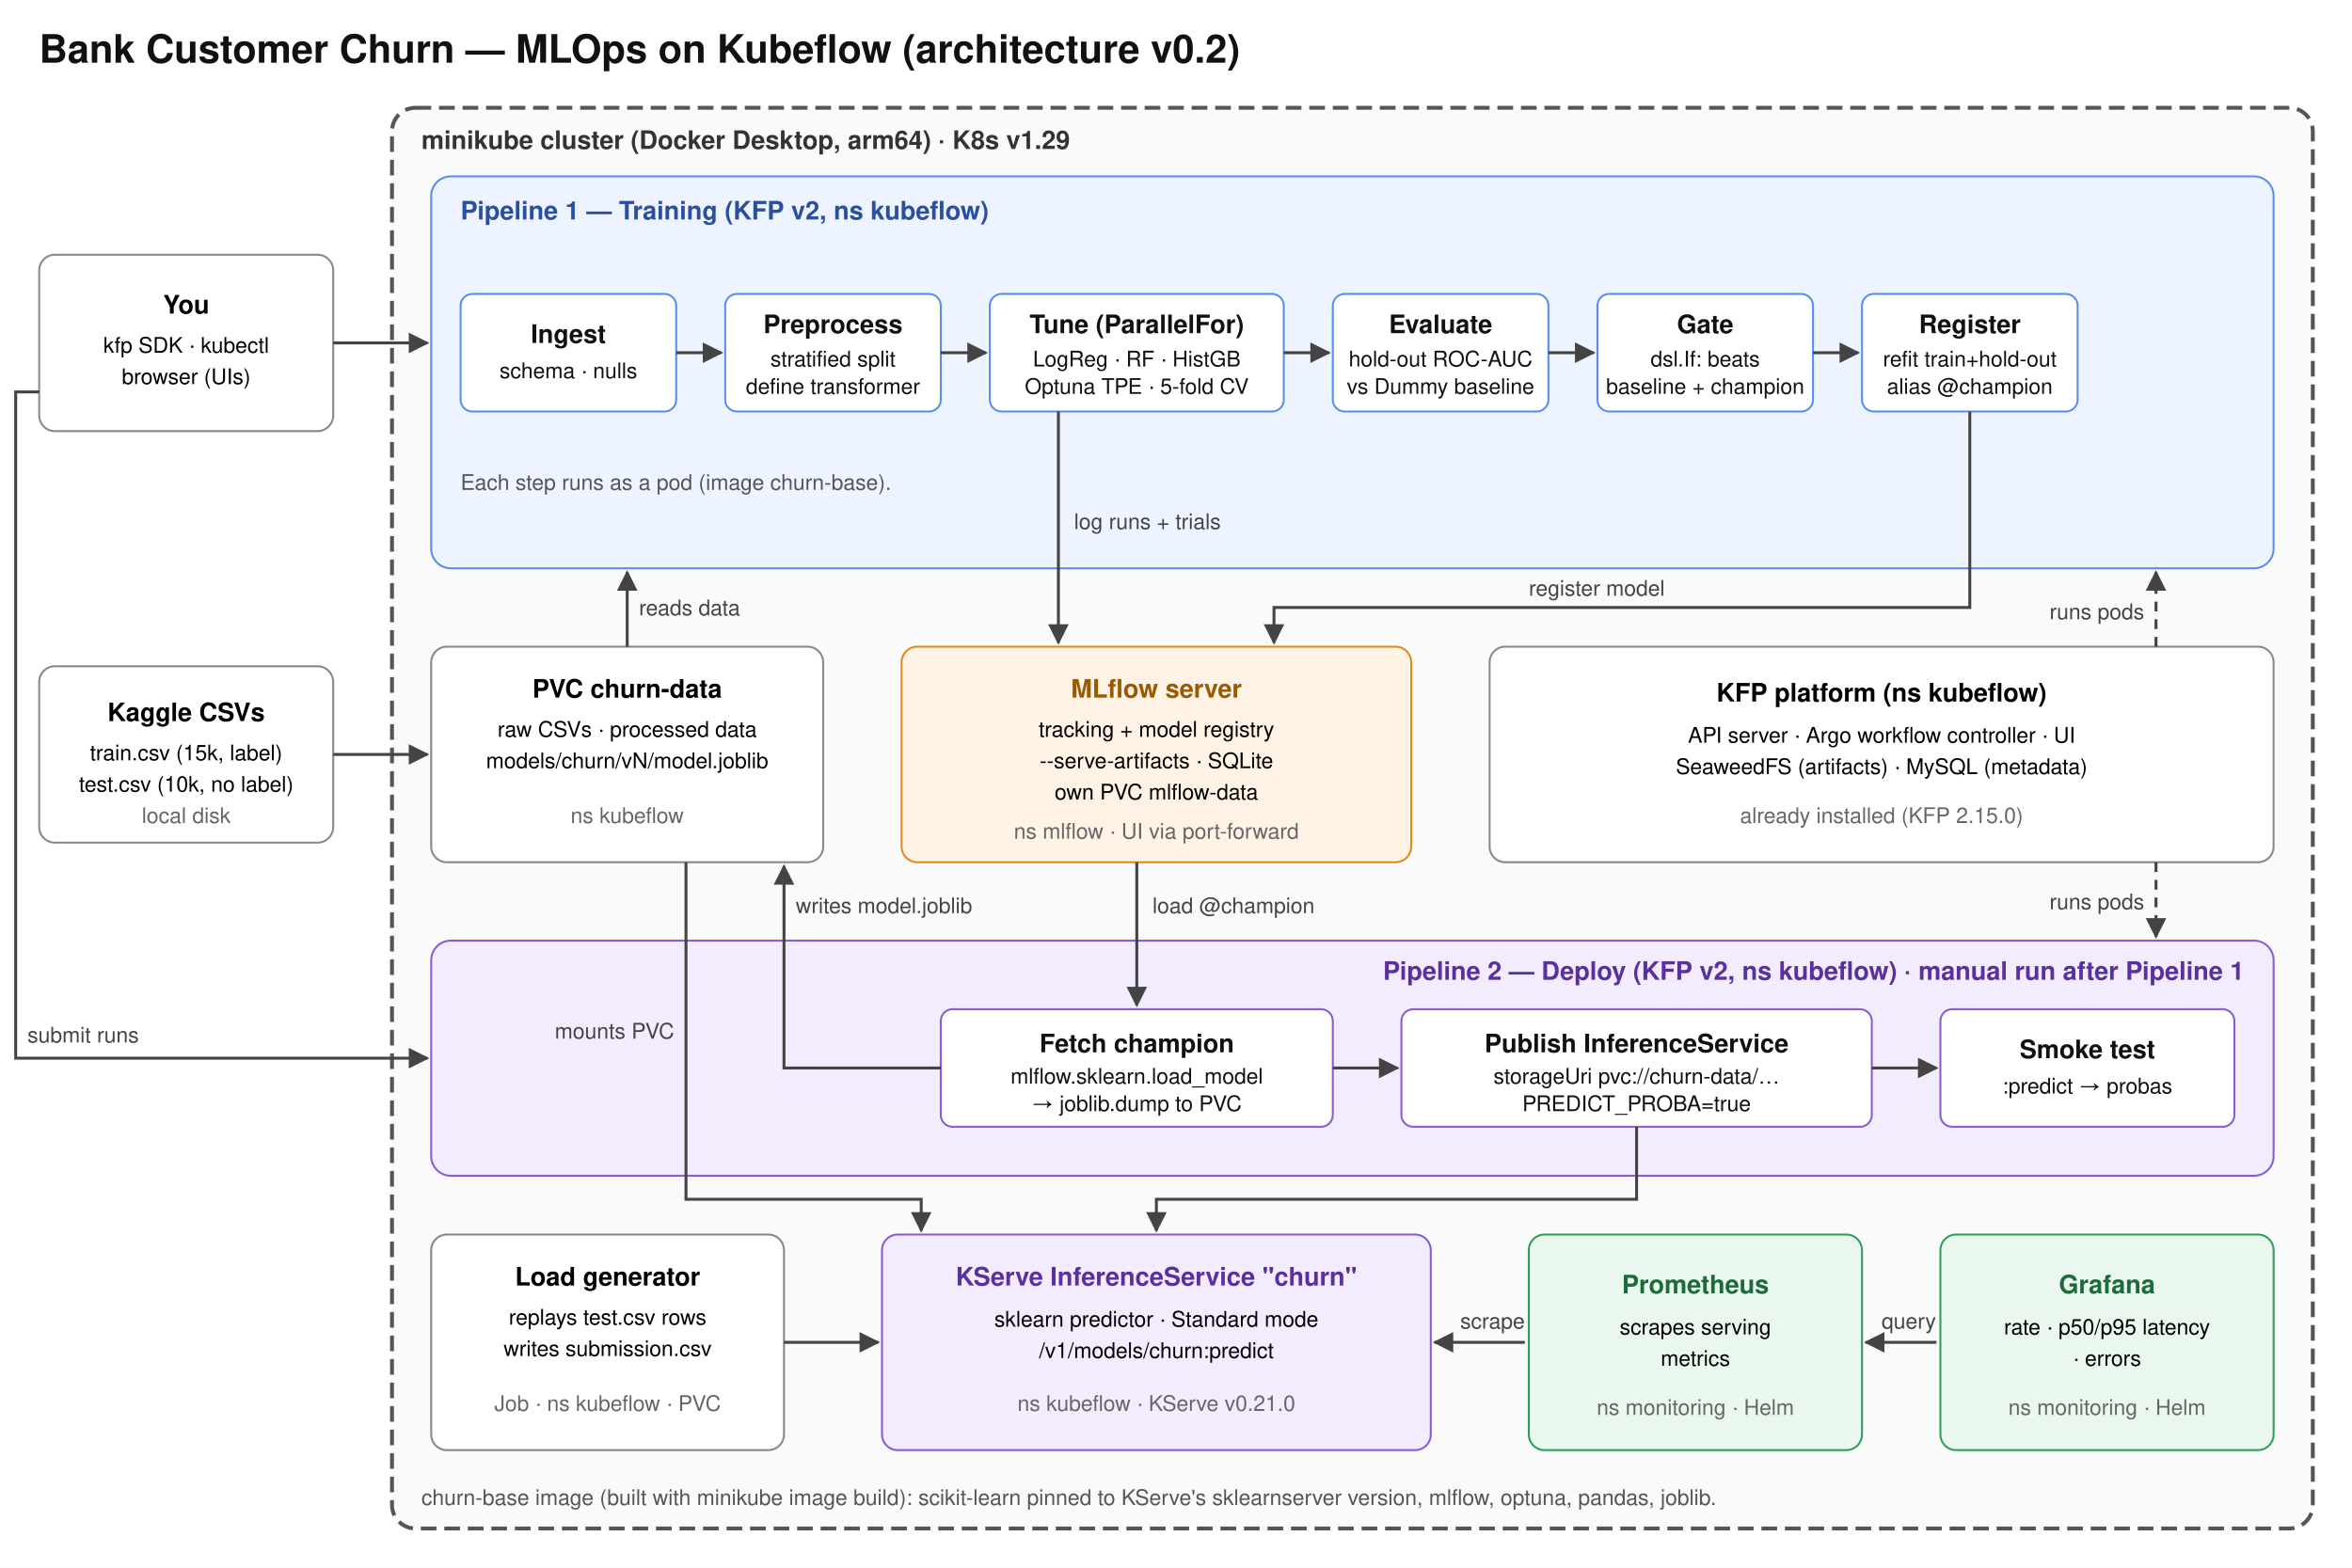
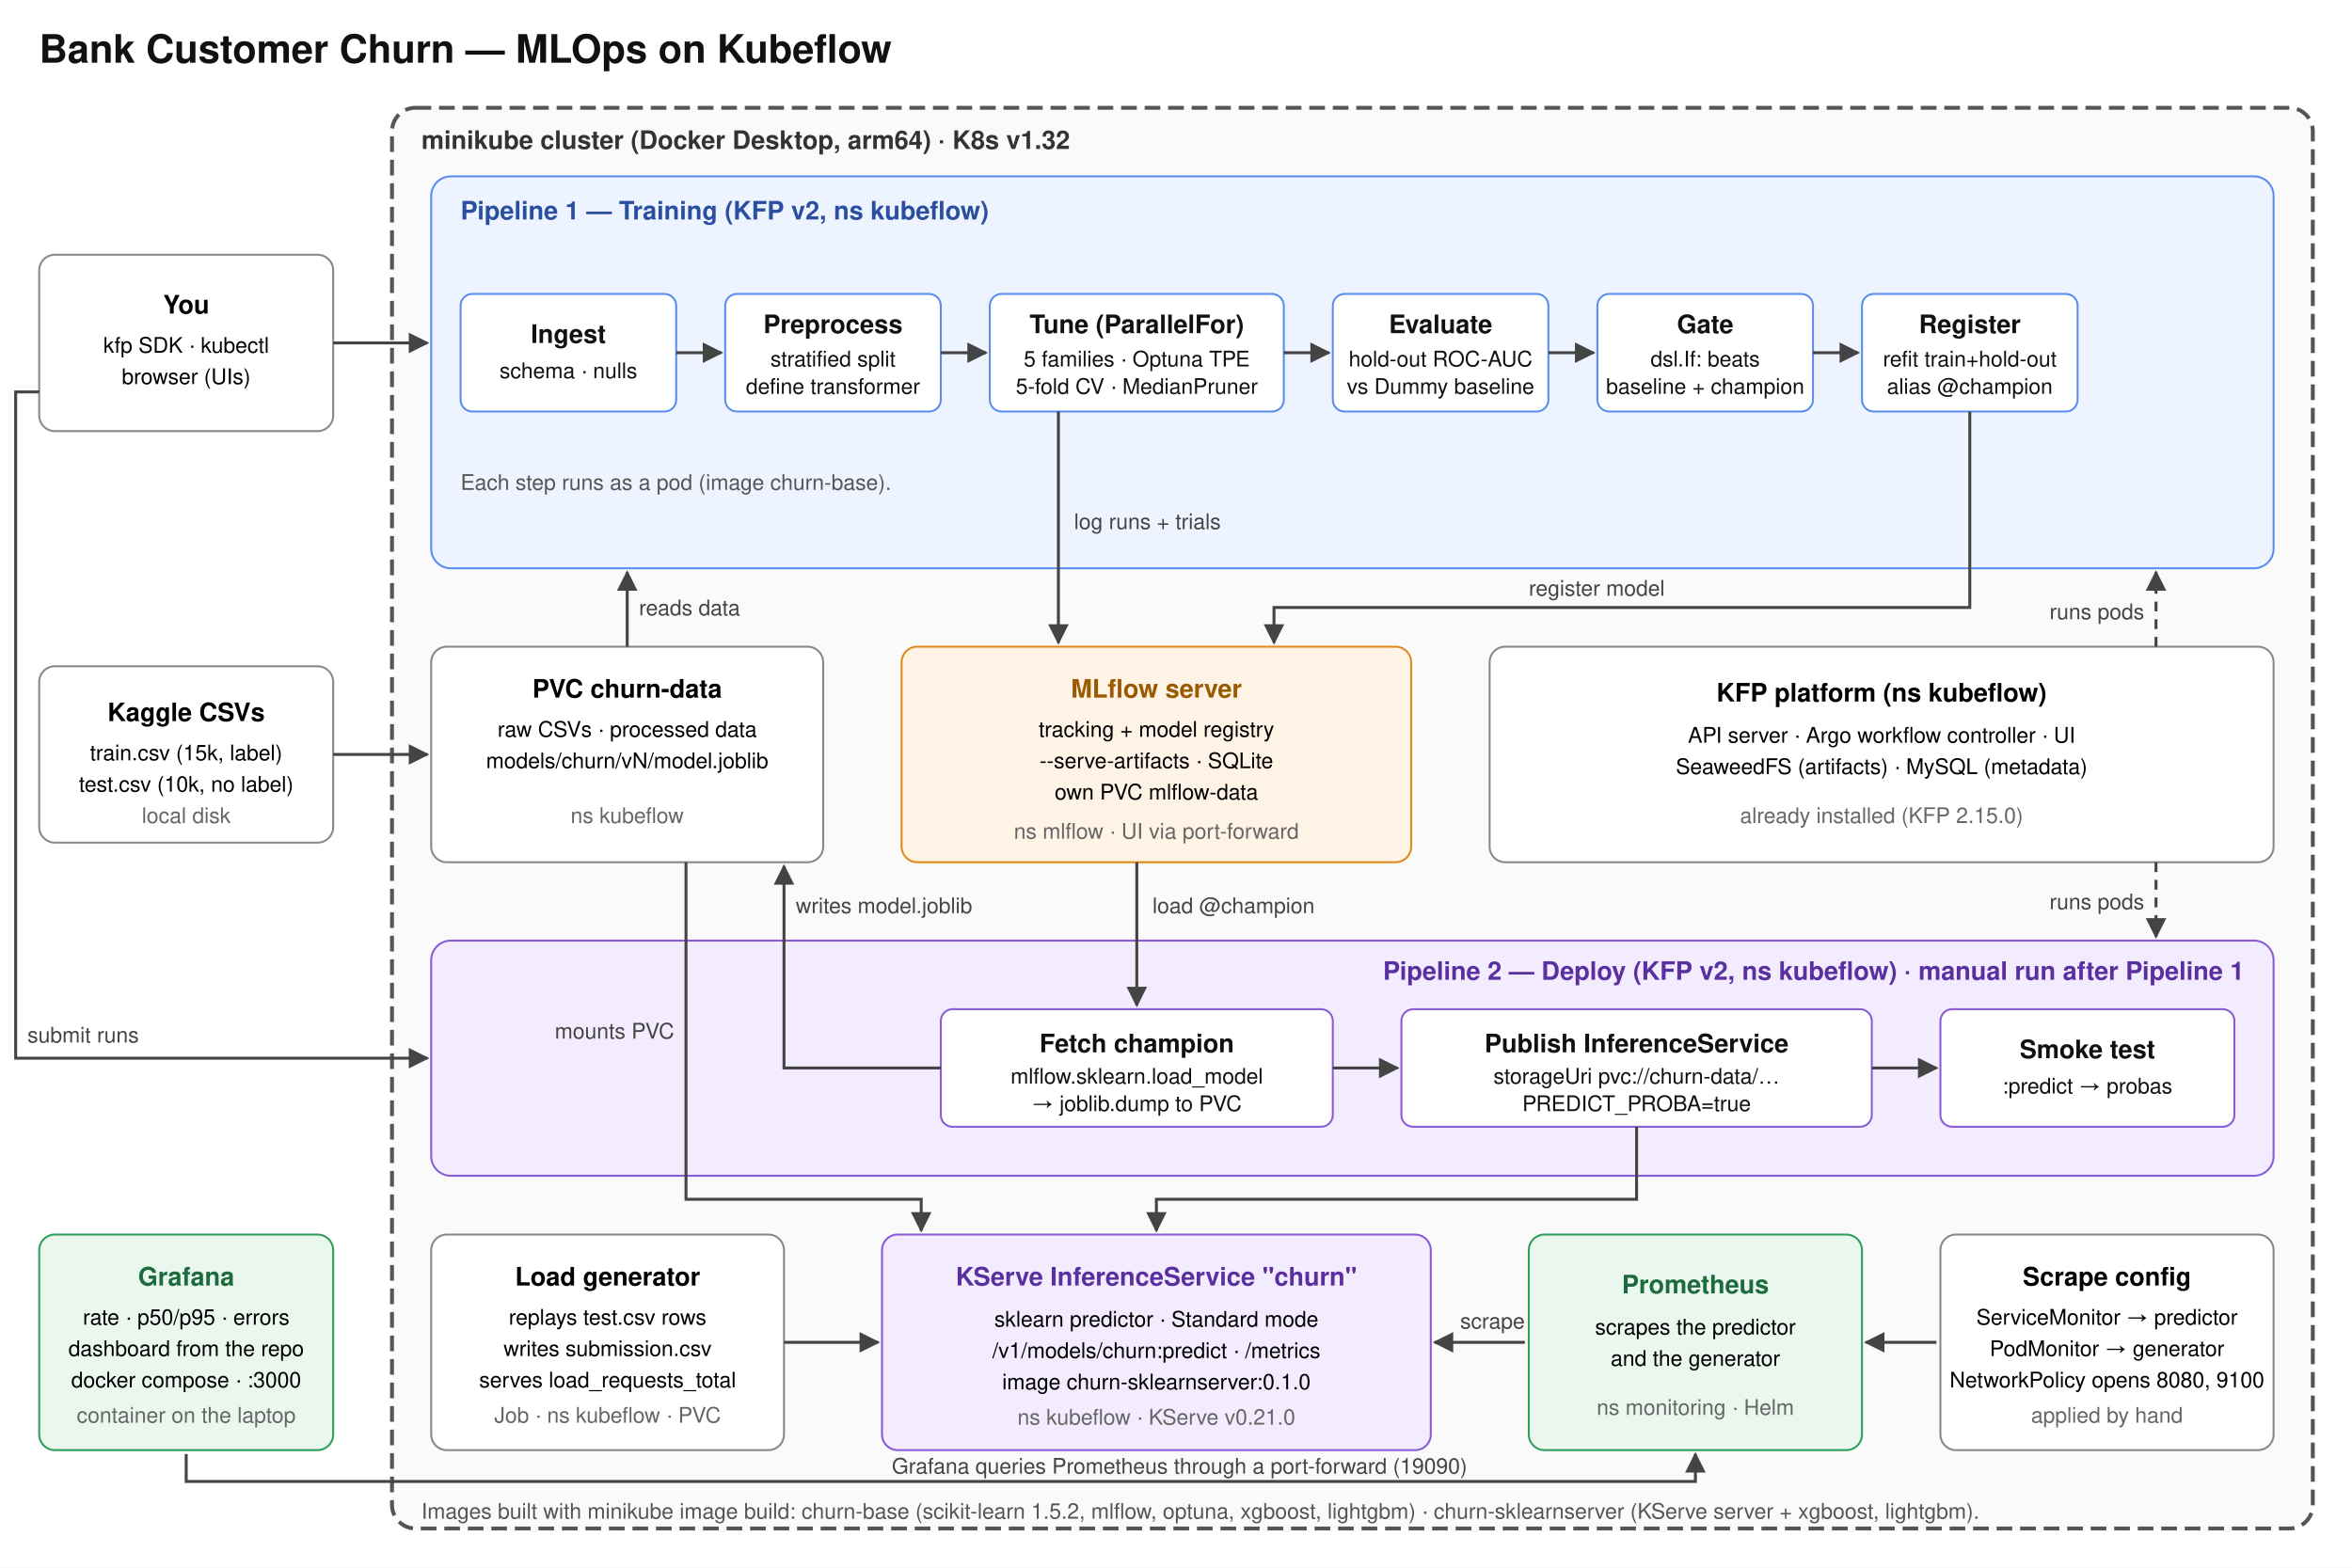
<svg xmlns="http://www.w3.org/2000/svg" viewBox="0 0 1200 800" width="1200" height="800" font-family="-apple-system, Helvetica, Arial, sans-serif" font-size="13">
  <defs>
    <marker id="arrow" viewBox="0 0 10 10" refX="9" refY="5" markerWidth="7" markerHeight="7" orient="auto-start-reverse">
      <path d="M0,0 L10,5 L0,10 z" fill="#444" />
    </marker>
  </defs>
  <rect width="1200" height="800" fill="#ffffff" />
-   <text x="20" y="32" font-size="20" font-weight="600" fill="#111">Bank Customer Churn — MLOps on Kubeflow (architecture v0.2)</text>
+   <text x="20" y="32" font-size="20" font-weight="600" fill="#111">Bank Customer Churn — MLOps on Kubeflow</text>
  <rect x="20" y="130" width="150" height="90" rx="8" fill="#fff" stroke="#888" />
  <text x="95" y="160" text-anchor="middle" font-weight="600">You</text>
  <text x="95" y="180" text-anchor="middle" font-size="11">kfp SDK · kubectl</text>
  <text x="95" y="196" text-anchor="middle" font-size="11">browser (UIs)</text>
  <rect x="20" y="340" width="150" height="90" rx="8" fill="#fff" stroke="#888" />
  <text x="95" y="368" text-anchor="middle" font-weight="600">Kaggle CSVs</text>
  <text x="95" y="388" text-anchor="middle" font-size="11">train.csv (15k, label)</text>
  <text x="95" y="404" text-anchor="middle" font-size="11">test.csv (10k, no label)</text>
  <text x="95" y="420" text-anchor="middle" font-size="11" fill="#666">local disk</text>
  <rect x="200" y="55" width="980" height="725" rx="12" fill="#fafafa" stroke="#555" stroke-width="2" stroke-dasharray="8 4" />
-   <text x="215" y="76" font-weight="600" fill="#333">minikube cluster (Docker Desktop, arm64) · K8s v1.29</text>
+   <text x="215" y="76" font-weight="600" fill="#333">minikube cluster (Docker Desktop, arm64) · K8s v1.32</text>
  <rect x="220" y="90" width="940" height="200" rx="10" fill="#eef4ff" stroke="#5b8def" />
  <text x="235" y="112" font-weight="600" fill="#2a4fa0">Pipeline 1 — Training (KFP v2, ns kubeflow)</text>
  <g fill="#fff" stroke="#5b8def">
    <rect x="235" y="150" width="110" height="60" rx="6" />
    <rect x="370" y="150" width="110" height="60" rx="6" />
    <rect x="505" y="150" width="150" height="60" rx="6" />
    <rect x="680" y="150" width="110" height="60" rx="6" />
    <rect x="815" y="150" width="110" height="60" rx="6" />
    <rect x="950" y="150" width="110" height="60" rx="6" />
  </g>
  <g text-anchor="middle" fill="#111">
    <text x="290" y="175" font-weight="600">Ingest</text>
    <text x="290" y="193" font-size="11">schema · nulls</text>
    <text x="425" y="170" font-weight="600">Preprocess</text>
    <text x="425" y="187" font-size="11">stratified split</text>
    <text x="425" y="201" font-size="11">define transformer</text>
    <text x="580" y="170" font-weight="600">Tune (ParallelFor)</text>
-     <text x="580" y="187" font-size="11">LogReg · RF · HistGB</text>
-     <text x="580" y="201" font-size="11">Optuna TPE · 5-fold CV</text>
+     <text x="580" y="187" font-size="11">5 families · Optuna TPE</text>
+     <text x="580" y="201" font-size="11">5-fold CV · MedianPruner</text>
    <text x="735" y="170" font-weight="600">Evaluate</text>
    <text x="735" y="187" font-size="11">hold-out ROC-AUC</text>
    <text x="735" y="201" font-size="11">vs Dummy baseline</text>
    <text x="870" y="170" font-weight="600">Gate</text>
    <text x="870" y="187" font-size="11">dsl.If: beats</text>
    <text x="870" y="201" font-size="11">baseline + champion</text>
    <text x="1005" y="170" font-weight="600">Register</text>
    <text x="1005" y="187" font-size="11">refit train+hold-out</text>
    <text x="1005" y="201" font-size="11">alias @champion</text>
  </g>
  <g stroke="#444" stroke-width="1.5" marker-end="url(#arrow)" fill="none">
    <path d="M345,180 H368" />
    <path d="M480,180 H503" />
    <path d="M655,180 H678" />
    <path d="M790,180 H813" />
    <path d="M925,180 H948" />
  </g>
  <text x="235" y="250" font-size="11" fill="#555">Each step runs as a pod (image churn-base).</text>
  <rect x="220" y="330" width="200" height="110" rx="8" fill="#fff" stroke="#888" />
  <text x="320" y="356" text-anchor="middle" font-weight="600">PVC churn-data</text>
  <text x="320" y="376" text-anchor="middle" font-size="11">raw CSVs · processed data</text>
  <text x="320" y="392" text-anchor="middle" font-size="11">models/churn/vN/model.joblib</text>
  <text x="320" y="420" text-anchor="middle" font-size="11" fill="#666">ns kubeflow</text>
  <rect x="460" y="330" width="260" height="110" rx="8" fill="#fff3e6" stroke="#e08a1e" />
  <text x="590" y="356" text-anchor="middle" font-weight="600" fill="#9a5a00">MLflow server</text>
  <text x="590" y="376" text-anchor="middle" font-size="11">tracking + model registry</text>
  <text x="590" y="392" text-anchor="middle" font-size="11">--serve-artifacts · SQLite</text>
  <text x="590" y="408" text-anchor="middle" font-size="11">own PVC mlflow-data</text>
  <text x="590" y="428" text-anchor="middle" font-size="11" fill="#666">ns mlflow · UI via port-forward</text>
  <rect x="760" y="330" width="400" height="110" rx="8" fill="#fff" stroke="#888" />
  <text x="960" y="358" text-anchor="middle" font-weight="600">KFP platform (ns kubeflow)</text>
  <text x="960" y="379" text-anchor="middle" font-size="11">API server · Argo workflow controller · UI</text>
  <text x="960" y="395" text-anchor="middle" font-size="11">SeaweedFS (artifacts) · MySQL (metadata)</text>
  <text x="960" y="420" text-anchor="middle" font-size="11" fill="#666">already installed (KFP 2.15.0)</text>
  <rect x="220" y="480" width="940" height="120" rx="10" fill="#f3ecff" stroke="#8a5bd6" />
  <text x="1145" y="500" text-anchor="end" font-weight="600" fill="#5a2fa0">Pipeline 2 — Deploy (KFP v2, ns kubeflow) · manual run after Pipeline 1</text>
  <g fill="#fff" stroke="#8a5bd6">
    <rect x="480" y="515" width="200" height="60" rx="6" />
    <rect x="715" y="515" width="240" height="60" rx="6" />
    <rect x="990" y="515" width="150" height="60" rx="6" />
  </g>
  <g text-anchor="middle" fill="#111">
    <text x="580" y="537" font-weight="600">Fetch champion</text>
    <text x="580" y="553" font-size="11">mlflow.sklearn.load_model</text>
    <text x="580" y="567" font-size="11">→ joblib.dump to PVC</text>
    <text x="835" y="537" font-weight="600">Publish InferenceService</text>
    <text x="835" y="553" font-size="11">storageUri pvc://churn-data/…</text>
    <text x="835" y="567" font-size="11">PREDICT_PROBA=true</text>
    <text x="1065" y="540" font-weight="600">Smoke test</text>
    <text x="1065" y="558" font-size="11">:predict → probas</text>
  </g>
  <g stroke="#444" stroke-width="1.5" marker-end="url(#arrow)" fill="none">
    <path d="M680,545 H713" />
    <path d="M955,545 H988" />
  </g>
  <rect x="220" y="630" width="180" height="110" rx="8" fill="#fff" stroke="#888" />
  <text x="310" y="656" text-anchor="middle" font-weight="600">Load generator</text>
  <text x="310" y="676" text-anchor="middle" font-size="11">replays test.csv rows</text>
  <text x="310" y="692" text-anchor="middle" font-size="11">writes submission.csv</text>
-   <text x="310" y="720" text-anchor="middle" font-size="11" fill="#666">Job · ns kubeflow · PVC</text>
+   <text x="310" y="708" text-anchor="middle" font-size="11">serves load_requests_total</text>
+   <text x="310" y="726" text-anchor="middle" font-size="11" fill="#666">Job · ns kubeflow · PVC</text>
  <rect x="450" y="630" width="280" height="110" rx="8" fill="#f3ecff" stroke="#8a5bd6" />
  <text x="590" y="656" text-anchor="middle" font-weight="600" fill="#5a2fa0">KServe InferenceService "churn"</text>
  <text x="590" y="677" text-anchor="middle" font-size="11">sklearn predictor · Standard mode</text>
-   <text x="590" y="693" text-anchor="middle" font-size="11">/v1/models/churn:predict</text>
-   <text x="590" y="720" text-anchor="middle" font-size="11" fill="#666">ns kubeflow · KServe v0.21.0</text>
+   <text x="590" y="693" text-anchor="middle" font-size="11">/v1/models/churn:predict · /metrics</text>
+   <text x="590" y="709" text-anchor="middle" font-size="11">image churn-sklearnserver:0.1.0</text>
+   <text x="590" y="727" text-anchor="middle" font-size="11" fill="#666">ns kubeflow · KServe v0.21.0</text>
  <rect x="780" y="630" width="170" height="110" rx="8" fill="#eaf7ee" stroke="#2f9e5b" />
  <text x="865" y="660" text-anchor="middle" font-weight="600" fill="#1d6b3c">Prometheus</text>
-   <text x="865" y="681" text-anchor="middle" font-size="11">scrapes serving</text>
-   <text x="865" y="697" text-anchor="middle" font-size="11">metrics</text>
+   <text x="865" y="681" text-anchor="middle" font-size="11">scrapes the predictor</text>
+   <text x="865" y="697" text-anchor="middle" font-size="11">and the generator</text>
  <text x="865" y="722" text-anchor="middle" font-size="11" fill="#666">ns monitoring · Helm</text>
-   <rect x="990" y="630" width="170" height="110" rx="8" fill="#eaf7ee" stroke="#2f9e5b" />
-   <text x="1075" y="660" text-anchor="middle" font-weight="600" fill="#1d6b3c">Grafana</text>
-   <text x="1075" y="681" text-anchor="middle" font-size="11">rate · p50/p95 latency</text>
-   <text x="1075" y="697" text-anchor="middle" font-size="11">· errors</text>
-   <text x="1075" y="722" text-anchor="middle" font-size="11" fill="#666">ns monitoring · Helm</text>
-   <text x="215" y="768" font-size="11" fill="#555">churn-base image (built with minikube image build): scikit-learn pinned to KServe's sklearnserver version, mlflow, optuna, pandas, joblib.</text>
+   <rect x="990" y="630" width="170" height="110" rx="8" fill="#fff" stroke="#888" />
+   <text x="1075" y="656" text-anchor="middle" font-weight="600">Scrape config</text>
+   <text x="1075" y="676" text-anchor="middle" font-size="11">ServiceMonitor → predictor</text>
+   <text x="1075" y="692" text-anchor="middle" font-size="11">PodMonitor → generator</text>
+   <text x="1075" y="708" text-anchor="middle" font-size="11">NetworkPolicy opens 8080, 9100</text>
+   <text x="1075" y="726" text-anchor="middle" font-size="11" fill="#666">applied by hand</text>
+   <rect x="20" y="630" width="150" height="110" rx="8" fill="#eaf7ee" stroke="#2f9e5b" />
+   <text x="95" y="656" text-anchor="middle" font-weight="600" fill="#1d6b3c">Grafana</text>
+   <text x="95" y="676" text-anchor="middle" font-size="11">rate · p50/p95 · errors</text>
+   <text x="95" y="692" text-anchor="middle" font-size="11">dashboard from the repo</text>
+   <text x="95" y="708" text-anchor="middle" font-size="11">docker compose · :3000</text>
+   <text x="95" y="726" text-anchor="middle" font-size="11" fill="#666">container on the laptop</text>
+   <text x="215" y="775" font-size="11" fill="#555">Images built with minikube image build: churn-base (scikit-learn 1.5.2, mlflow, optuna, xgboost, lightgbm) · churn-sklearnserver (KServe server + xgboost, lightgbm).</text>
  <g stroke="#444" stroke-width="1.5" marker-end="url(#arrow)" fill="none">
    <path d="M170,175 H218" />
    <path d="M20,200 H8 V540 H218" />
    <path d="M170,385 H218" />
    <path d="M320,330 V292" />
    <path d="M540,210 V328" />
    <path d="M1005,210 V310 H650 V328" />
    <path d="M580,440 V513" />
    <path d="M480,545 H400 V442" />
    <path d="M350,440 V612 H470 V628" />
    <path d="M835,575 V612 H590 V628" />
    <path d="M400,685 H448" />
    <path d="M778,685 H732" />
+     <path d="M95,742 V756 H865 V742" />
    <path d="M988,685 H952" />
  </g>
  <g stroke="#444" stroke-width="1.5" stroke-dasharray="5 4" marker-end="url(#arrow)" fill="none">
    <path d="M1100,330 V292" />
    <path d="M1100,440 V478" />
  </g>
  <g font-size="11" fill="#444">
    <text x="548" y="270">log runs + trials</text>
    <text x="780" y="304">register model</text>
    <text x="326" y="314">reads data</text>
    <text x="1094" y="316" text-anchor="end">runs pods</text>
    <text x="1094" y="464" text-anchor="end">runs pods</text>
    <text x="588" y="466">load @champion</text>
    <text x="406" y="466">writes model.joblib</text>
    <text x="344" y="530" text-anchor="end">mounts PVC</text>
    <text x="14" y="532">submit runs</text>
    <text x="745" y="678">scrape</text>
-     <text x="960" y="678">query</text>
+     <text x="455" y="752">Grafana queries Prometheus through a port-forward (19090)</text>
  </g>
</svg>
